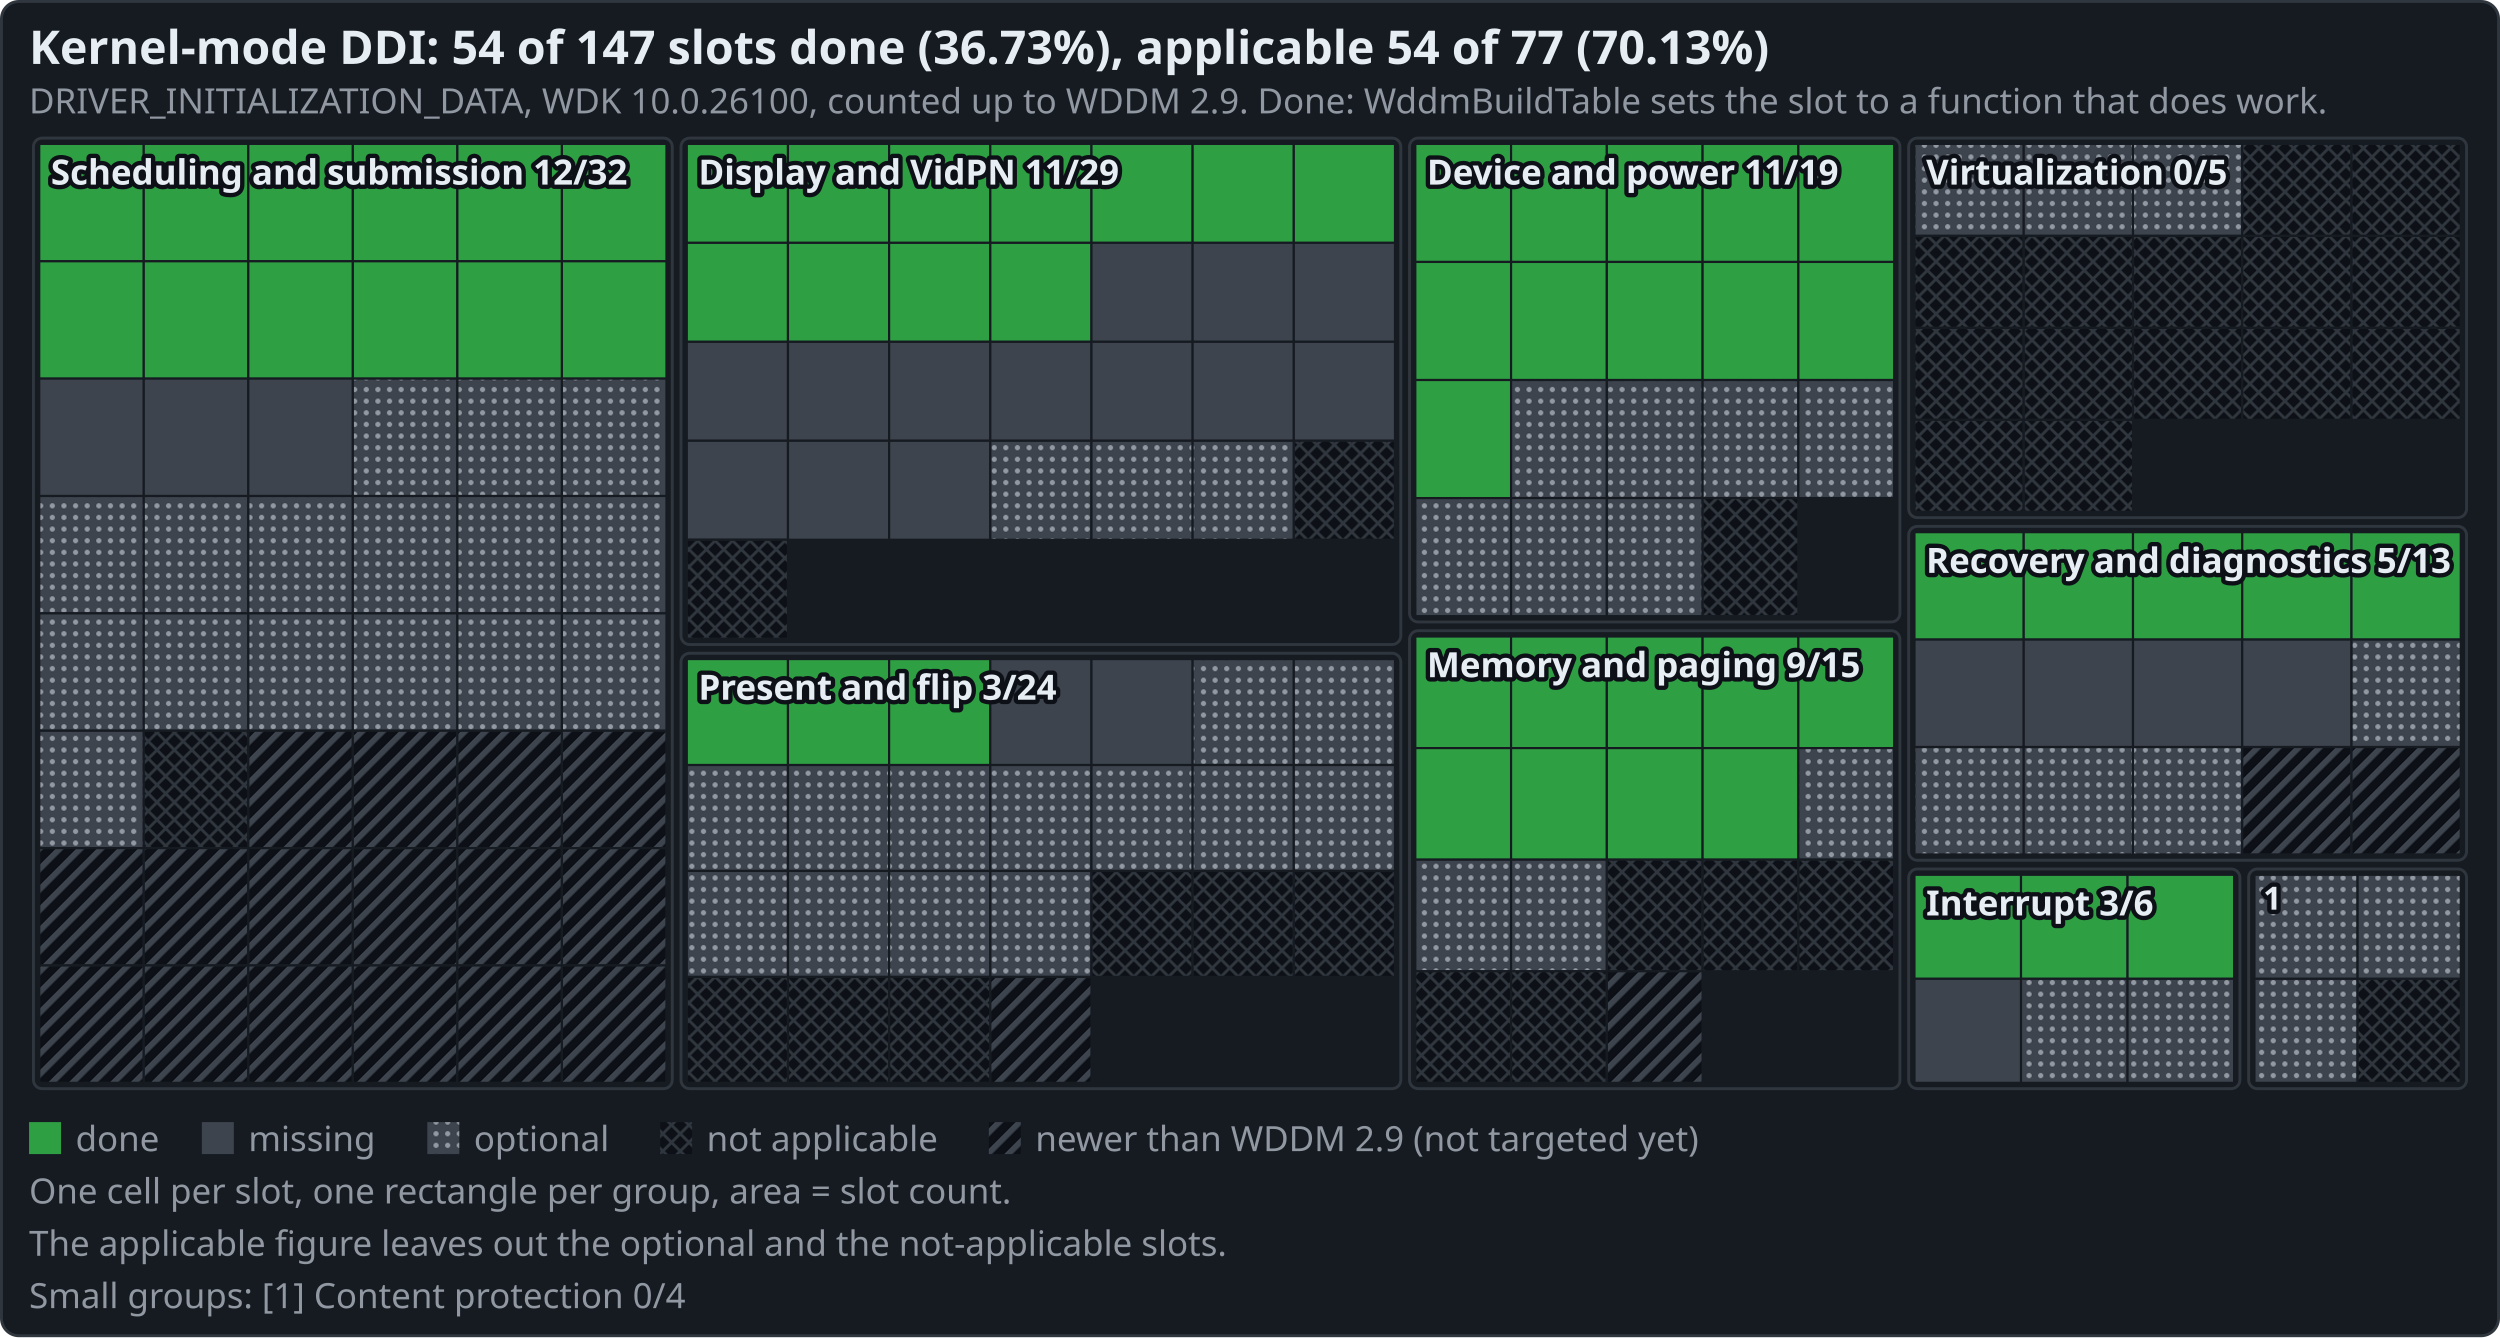
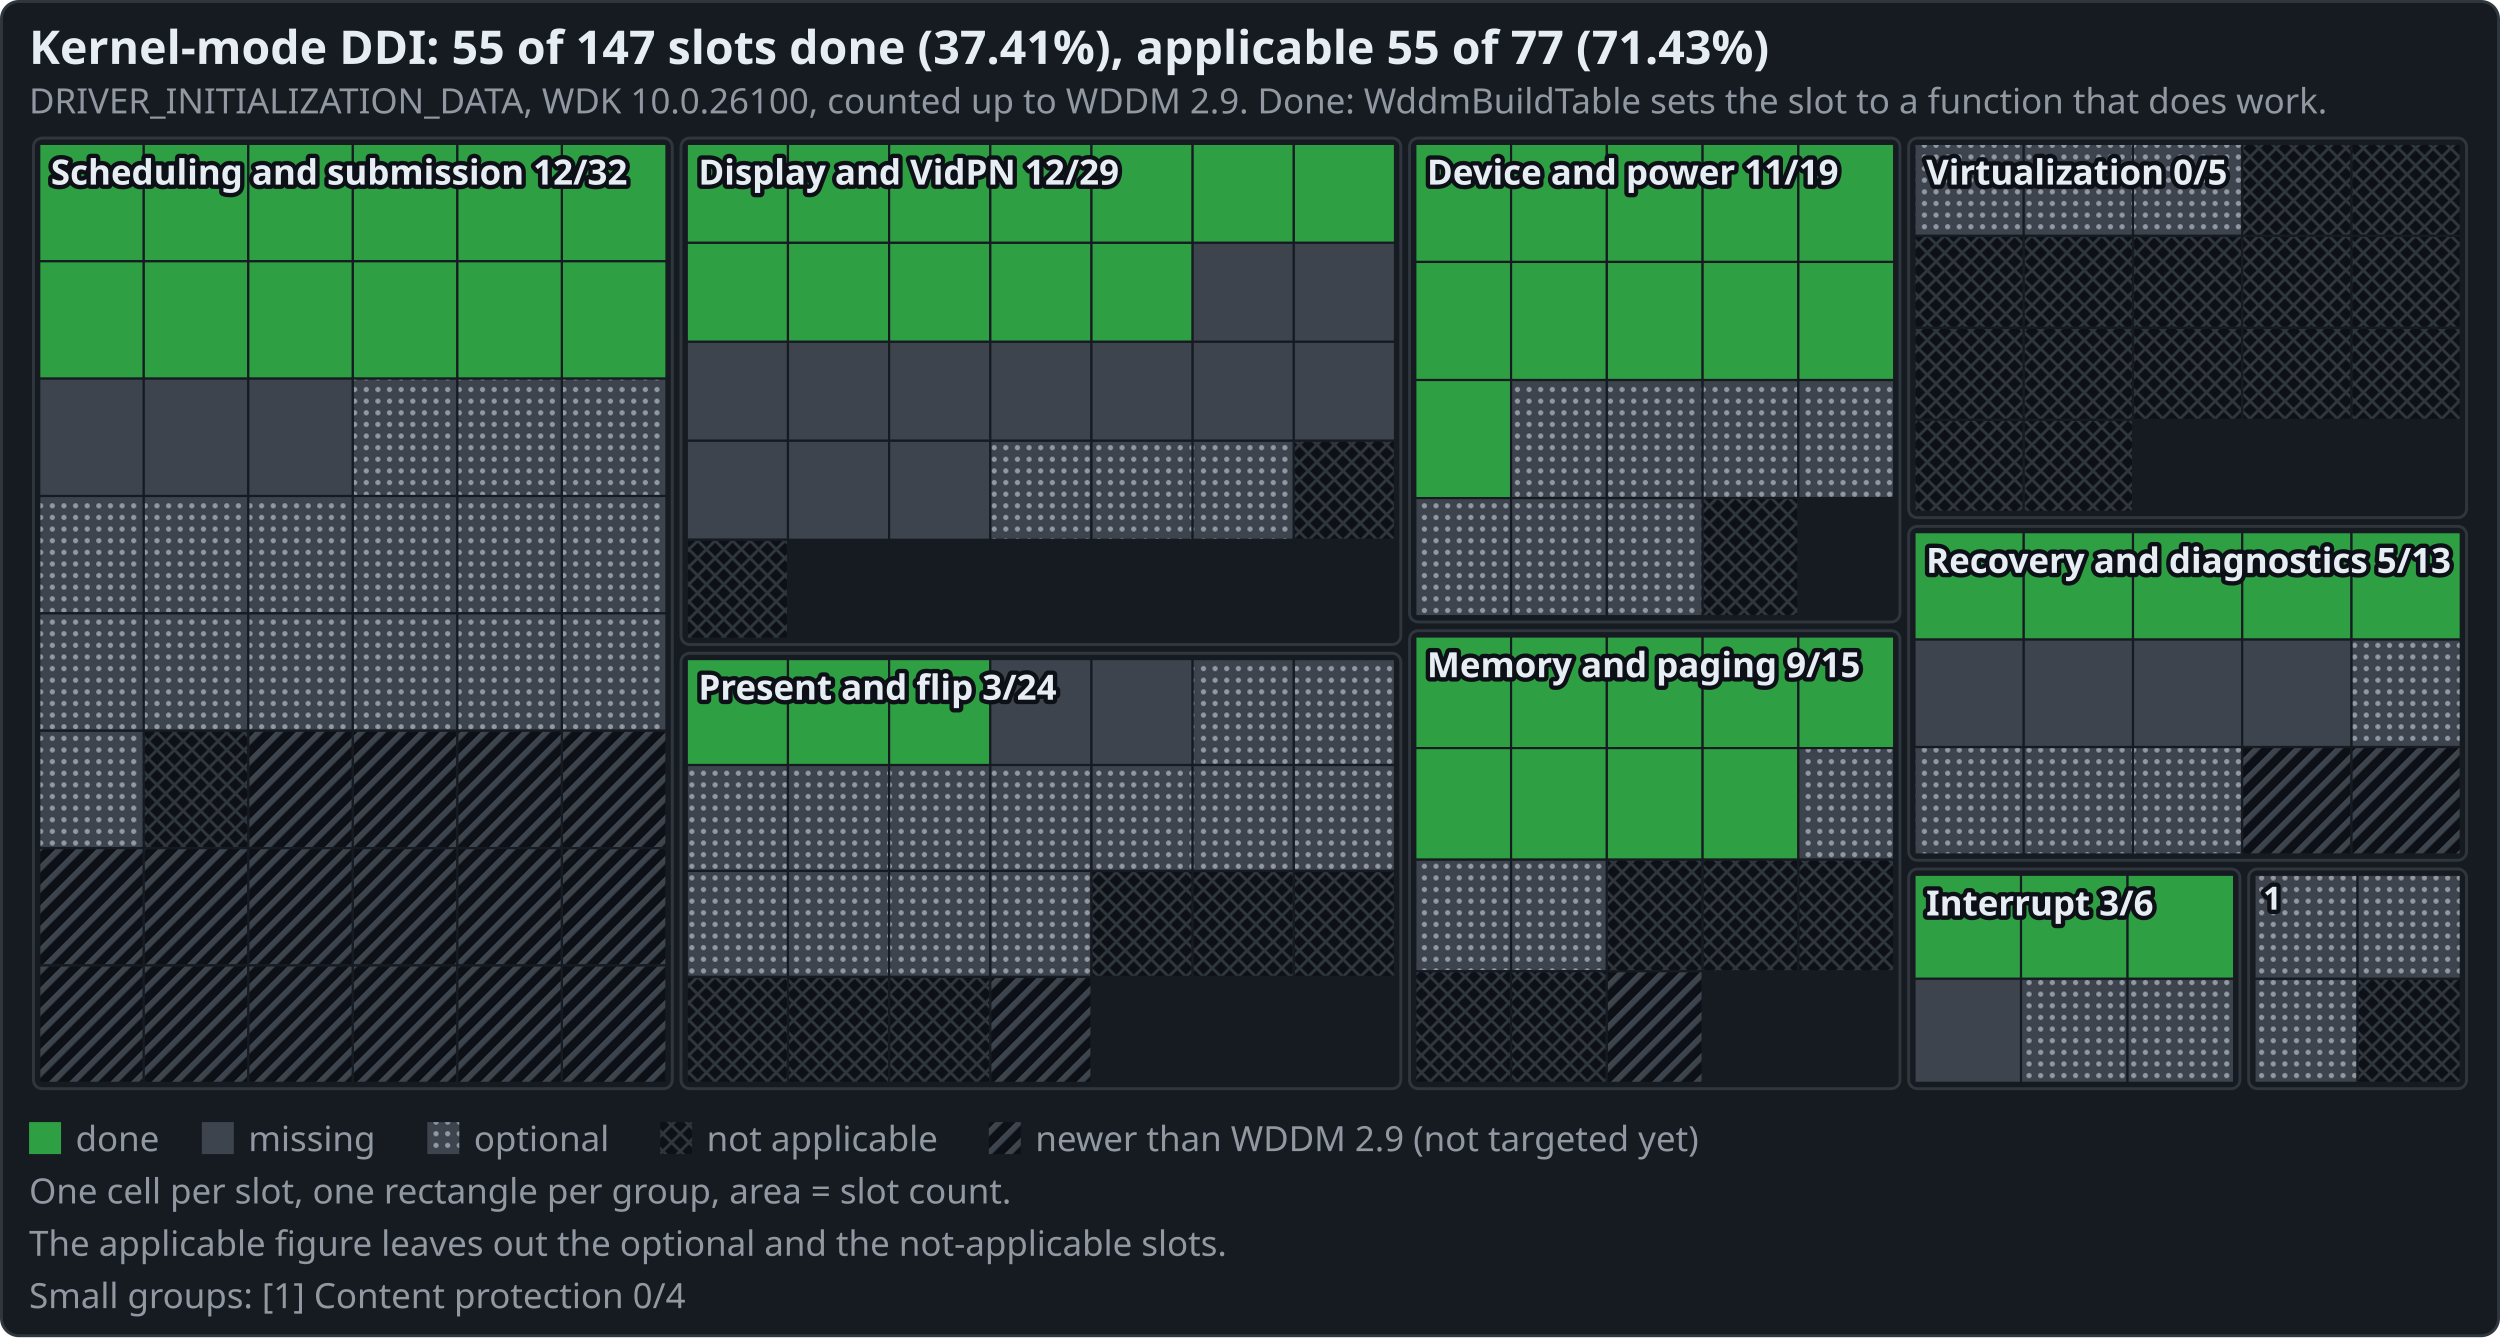
- <svg xmlns="http://www.w3.org/2000/svg" width="860" height="460" viewBox="0 0 860 460" role="img" aria-label="Kernel-mode DDI: 54 of 147 slots done (36.73%), applicable 54 of 77 (70.13%)" font-family="-apple-system,BlinkMacSystemFont,'Segoe UI','Noto Sans',Helvetica,Arial,sans-serif">
+ <svg xmlns="http://www.w3.org/2000/svg" width="860" height="460" viewBox="0 0 860 460" role="img" aria-label="Kernel-mode DDI: 55 of 147 slots done (37.41%), applicable 55 of 77 (71.43%)" font-family="-apple-system,BlinkMacSystemFont,'Segoe UI','Noto Sans',Helvetica,Arial,sans-serif">
  <defs>
    <pattern id="newer" width="5" height="5" patternUnits="userSpaceOnUse" patternTransform="rotate(45)">
      <rect width="5" height="5" fill="#0d1117" />
      <rect width="2" height="5" fill="#3d444d" />
    </pattern>
    <pattern id="optional" width="4" height="4" patternUnits="userSpaceOnUse">
      <rect width="4" height="4" fill="#3d444d" />
      <circle cx="2" cy="2" r="0.9" fill="#9198a1" />
    </pattern>
    <pattern id="na" width="6" height="6" patternUnits="userSpaceOnUse">
      <rect width="6" height="6" fill="#0d1117" />
      <path d="M0 0L6 6M6 0L0 6" stroke="#30363d" stroke-width="1" />
    </pattern>
  </defs>
  <rect x="0.5" y="0.5" width="859" height="459" rx="6" fill="#161b22" stroke="#30363d" />
-   <text x="10" y="22" font-size="16" font-weight="600" fill="#e6edf3">Kernel-mode DDI: 54 of 147 slots done (36.73%), applicable 54 of 77 (70.13%)</text>
+   <text x="10" y="22" font-size="16" font-weight="600" fill="#e6edf3">Kernel-mode DDI: 55 of 147 slots done (37.41%), applicable 55 of 77 (71.43%)</text>
  <text x="10" y="39" font-size="12" fill="#9198a1">DRIVER_INITIALIZATION_DATA, WDK 10.0.26100, counted up to WDDM 2.9. Done: WddmBuildTable sets the slot to a function that does work.</text>
  <rect x="11.5" y="47.5" width="219.76" height="327" rx="3" fill="#161b22" stroke="#30363d" />
  <g>
    <rect x="13.5" y="49.5" width="35.96" height="40.38" fill="#2ea043" stroke="#161b22" stroke-width="0.75" />
    <rect x="49.46" y="49.5" width="35.96" height="40.38" fill="#2ea043" stroke="#161b22" stroke-width="0.75" />
    <rect x="85.42" y="49.5" width="35.96" height="40.38" fill="#2ea043" stroke="#161b22" stroke-width="0.75" />
    <rect x="121.38" y="49.5" width="35.96" height="40.38" fill="#2ea043" stroke="#161b22" stroke-width="0.75" />
    <rect x="157.34" y="49.5" width="35.96" height="40.38" fill="#2ea043" stroke="#161b22" stroke-width="0.75" />
    <rect x="193.3" y="49.5" width="35.96" height="40.38" fill="#2ea043" stroke="#161b22" stroke-width="0.75" />
    <rect x="13.5" y="89.88" width="35.96" height="40.38" fill="#2ea043" stroke="#161b22" stroke-width="0.75" />
    <rect x="49.46" y="89.88" width="35.96" height="40.38" fill="#2ea043" stroke="#161b22" stroke-width="0.75" />
    <rect x="85.42" y="89.88" width="35.96" height="40.38" fill="#2ea043" stroke="#161b22" stroke-width="0.75" />
    <rect x="121.38" y="89.88" width="35.96" height="40.38" fill="#2ea043" stroke="#161b22" stroke-width="0.75" />
    <rect x="157.34" y="89.88" width="35.96" height="40.38" fill="#2ea043" stroke="#161b22" stroke-width="0.75" />
    <rect x="193.3" y="89.88" width="35.96" height="40.38" fill="#2ea043" stroke="#161b22" stroke-width="0.75" />
    <rect x="13.5" y="130.25" width="35.96" height="40.38" fill="#3d444d" stroke="#161b22" stroke-width="0.75" />
    <rect x="49.46" y="130.25" width="35.96" height="40.38" fill="#3d444d" stroke="#161b22" stroke-width="0.75" />
    <rect x="85.42" y="130.25" width="35.96" height="40.38" fill="#3d444d" stroke="#161b22" stroke-width="0.75" />
    <rect x="121.38" y="130.25" width="35.96" height="40.38" fill="url(#optional)" stroke="#161b22" stroke-width="0.75" />
    <rect x="157.34" y="130.25" width="35.96" height="40.38" fill="url(#optional)" stroke="#161b22" stroke-width="0.75" />
    <rect x="193.3" y="130.25" width="35.96" height="40.38" fill="url(#optional)" stroke="#161b22" stroke-width="0.75" />
    <rect x="13.5" y="170.62" width="35.96" height="40.38" fill="url(#optional)" stroke="#161b22" stroke-width="0.75" />
    <rect x="49.46" y="170.62" width="35.96" height="40.38" fill="url(#optional)" stroke="#161b22" stroke-width="0.75" />
    <rect x="85.42" y="170.62" width="35.96" height="40.38" fill="url(#optional)" stroke="#161b22" stroke-width="0.75" />
    <rect x="121.38" y="170.62" width="35.96" height="40.38" fill="url(#optional)" stroke="#161b22" stroke-width="0.75" />
    <rect x="157.34" y="170.62" width="35.96" height="40.38" fill="url(#optional)" stroke="#161b22" stroke-width="0.75" />
    <rect x="193.3" y="170.62" width="35.96" height="40.38" fill="url(#optional)" stroke="#161b22" stroke-width="0.75" />
    <rect x="13.5" y="211" width="35.96" height="40.38" fill="url(#optional)" stroke="#161b22" stroke-width="0.75" />
    <rect x="49.46" y="211" width="35.96" height="40.38" fill="url(#optional)" stroke="#161b22" stroke-width="0.75" />
    <rect x="85.42" y="211" width="35.96" height="40.38" fill="url(#optional)" stroke="#161b22" stroke-width="0.75" />
    <rect x="121.38" y="211" width="35.96" height="40.38" fill="url(#optional)" stroke="#161b22" stroke-width="0.75" />
    <rect x="157.34" y="211" width="35.96" height="40.38" fill="url(#optional)" stroke="#161b22" stroke-width="0.75" />
    <rect x="193.3" y="211" width="35.96" height="40.38" fill="url(#optional)" stroke="#161b22" stroke-width="0.75" />
    <rect x="13.5" y="251.38" width="35.96" height="40.38" fill="url(#optional)" stroke="#161b22" stroke-width="0.75" />
    <rect x="49.46" y="251.38" width="35.96" height="40.38" fill="url(#na)" stroke="#161b22" stroke-width="0.75" />
    <rect x="85.42" y="251.38" width="35.96" height="40.38" fill="url(#newer)" stroke="#161b22" stroke-width="0.75" />
    <rect x="121.38" y="251.38" width="35.96" height="40.38" fill="url(#newer)" stroke="#161b22" stroke-width="0.75" />
    <rect x="157.34" y="251.38" width="35.96" height="40.38" fill="url(#newer)" stroke="#161b22" stroke-width="0.75" />
    <rect x="193.3" y="251.38" width="35.96" height="40.38" fill="url(#newer)" stroke="#161b22" stroke-width="0.75" />
    <rect x="13.5" y="291.75" width="35.96" height="40.38" fill="url(#newer)" stroke="#161b22" stroke-width="0.75" />
    <rect x="49.46" y="291.75" width="35.96" height="40.38" fill="url(#newer)" stroke="#161b22" stroke-width="0.75" />
    <rect x="85.42" y="291.75" width="35.96" height="40.38" fill="url(#newer)" stroke="#161b22" stroke-width="0.75" />
    <rect x="121.38" y="291.75" width="35.96" height="40.38" fill="url(#newer)" stroke="#161b22" stroke-width="0.75" />
    <rect x="157.34" y="291.75" width="35.96" height="40.38" fill="url(#newer)" stroke="#161b22" stroke-width="0.75" />
    <rect x="193.3" y="291.75" width="35.96" height="40.38" fill="url(#newer)" stroke="#161b22" stroke-width="0.75" />
    <rect x="13.5" y="332.12" width="35.96" height="40.38" fill="url(#newer)" stroke="#161b22" stroke-width="0.75" />
    <rect x="49.46" y="332.12" width="35.96" height="40.38" fill="url(#newer)" stroke="#161b22" stroke-width="0.75" />
    <rect x="85.42" y="332.12" width="35.96" height="40.38" fill="url(#newer)" stroke="#161b22" stroke-width="0.75" />
    <rect x="121.38" y="332.12" width="35.96" height="40.38" fill="url(#newer)" stroke="#161b22" stroke-width="0.75" />
    <rect x="157.34" y="332.12" width="35.96" height="40.38" fill="url(#newer)" stroke="#161b22" stroke-width="0.75" />
    <rect x="193.3" y="332.12" width="35.96" height="40.38" fill="url(#newer)" stroke="#161b22" stroke-width="0.75" />
  </g>
  <text x="17.5" y="63.5" font-size="12" font-weight="600" fill="#e6edf3" stroke="#0d1117" stroke-width="3" stroke-linejoin="round" paint-order="stroke">Scheduling and submission 12/32</text>
  <rect x="234.26" y="47.5" width="247.61" height="174.22" rx="3" fill="#161b22" stroke="#30363d" />
  <g>
    <rect x="236.26" y="49.5" width="34.8" height="34.04" fill="#2ea043" stroke="#161b22" stroke-width="0.75" />
    <rect x="271.06" y="49.5" width="34.8" height="34.04" fill="#2ea043" stroke="#161b22" stroke-width="0.75" />
    <rect x="305.86" y="49.5" width="34.8" height="34.04" fill="#2ea043" stroke="#161b22" stroke-width="0.75" />
    <rect x="340.67" y="49.5" width="34.8" height="34.04" fill="#2ea043" stroke="#161b22" stroke-width="0.75" />
    <rect x="375.47" y="49.5" width="34.8" height="34.04" fill="#2ea043" stroke="#161b22" stroke-width="0.75" />
    <rect x="410.27" y="49.5" width="34.8" height="34.04" fill="#2ea043" stroke="#161b22" stroke-width="0.75" />
    <rect x="445.07" y="49.5" width="34.8" height="34.04" fill="#2ea043" stroke="#161b22" stroke-width="0.75" />
    <rect x="236.26" y="83.54" width="34.8" height="34.04" fill="#2ea043" stroke="#161b22" stroke-width="0.75" />
    <rect x="271.06" y="83.54" width="34.8" height="34.04" fill="#2ea043" stroke="#161b22" stroke-width="0.75" />
    <rect x="305.86" y="83.54" width="34.8" height="34.04" fill="#2ea043" stroke="#161b22" stroke-width="0.75" />
    <rect x="340.67" y="83.54" width="34.8" height="34.04" fill="#2ea043" stroke="#161b22" stroke-width="0.75" />
-     <rect x="375.47" y="83.54" width="34.8" height="34.04" fill="#3d444d" stroke="#161b22" stroke-width="0.75" />
+     <rect x="375.47" y="83.54" width="34.8" height="34.04" fill="#2ea043" stroke="#161b22" stroke-width="0.75" />
    <rect x="410.27" y="83.54" width="34.8" height="34.04" fill="#3d444d" stroke="#161b22" stroke-width="0.75" />
    <rect x="445.07" y="83.54" width="34.8" height="34.04" fill="#3d444d" stroke="#161b22" stroke-width="0.75" />
    <rect x="236.26" y="117.59" width="34.8" height="34.04" fill="#3d444d" stroke="#161b22" stroke-width="0.75" />
    <rect x="271.06" y="117.59" width="34.8" height="34.04" fill="#3d444d" stroke="#161b22" stroke-width="0.75" />
    <rect x="305.86" y="117.59" width="34.8" height="34.04" fill="#3d444d" stroke="#161b22" stroke-width="0.75" />
    <rect x="340.67" y="117.59" width="34.8" height="34.04" fill="#3d444d" stroke="#161b22" stroke-width="0.75" />
    <rect x="375.47" y="117.59" width="34.8" height="34.04" fill="#3d444d" stroke="#161b22" stroke-width="0.75" />
    <rect x="410.27" y="117.59" width="34.8" height="34.04" fill="#3d444d" stroke="#161b22" stroke-width="0.75" />
    <rect x="445.07" y="117.59" width="34.8" height="34.04" fill="#3d444d" stroke="#161b22" stroke-width="0.75" />
    <rect x="236.26" y="151.63" width="34.8" height="34.04" fill="#3d444d" stroke="#161b22" stroke-width="0.75" />
    <rect x="271.06" y="151.63" width="34.8" height="34.04" fill="#3d444d" stroke="#161b22" stroke-width="0.75" />
    <rect x="305.86" y="151.63" width="34.8" height="34.04" fill="#3d444d" stroke="#161b22" stroke-width="0.75" />
    <rect x="340.67" y="151.63" width="34.8" height="34.04" fill="url(#optional)" stroke="#161b22" stroke-width="0.75" />
    <rect x="375.47" y="151.63" width="34.8" height="34.04" fill="url(#optional)" stroke="#161b22" stroke-width="0.75" />
    <rect x="410.27" y="151.63" width="34.8" height="34.04" fill="url(#optional)" stroke="#161b22" stroke-width="0.75" />
    <rect x="445.07" y="151.63" width="34.8" height="34.04" fill="url(#na)" stroke="#161b22" stroke-width="0.75" />
    <rect x="236.26" y="185.68" width="34.8" height="34.04" fill="url(#na)" stroke="#161b22" stroke-width="0.75" />
  </g>
-   <text x="240.26" y="63.5" font-size="12" font-weight="600" fill="#e6edf3" stroke="#0d1117" stroke-width="3" stroke-linejoin="round" paint-order="stroke">Display and VidPN 11/29</text>
+   <text x="240.26" y="63.5" font-size="12" font-weight="600" fill="#e6edf3" stroke="#0d1117" stroke-width="3" stroke-linejoin="round" paint-order="stroke">Display and VidPN 12/29</text>
  <rect x="234.26" y="224.72" width="247.61" height="149.78" rx="3" fill="#161b22" stroke="#30363d" />
  <g>
    <rect x="236.26" y="226.72" width="34.8" height="36.44" fill="#2ea043" stroke="#161b22" stroke-width="0.75" />
    <rect x="271.06" y="226.72" width="34.8" height="36.44" fill="#2ea043" stroke="#161b22" stroke-width="0.75" />
    <rect x="305.86" y="226.72" width="34.8" height="36.44" fill="#2ea043" stroke="#161b22" stroke-width="0.75" />
    <rect x="340.67" y="226.72" width="34.8" height="36.44" fill="#3d444d" stroke="#161b22" stroke-width="0.75" />
    <rect x="375.47" y="226.72" width="34.8" height="36.44" fill="#3d444d" stroke="#161b22" stroke-width="0.75" />
    <rect x="410.27" y="226.72" width="34.8" height="36.44" fill="url(#optional)" stroke="#161b22" stroke-width="0.75" />
    <rect x="445.07" y="226.72" width="34.8" height="36.44" fill="url(#optional)" stroke="#161b22" stroke-width="0.75" />
    <rect x="236.26" y="263.17" width="34.8" height="36.44" fill="url(#optional)" stroke="#161b22" stroke-width="0.75" />
    <rect x="271.06" y="263.17" width="34.8" height="36.44" fill="url(#optional)" stroke="#161b22" stroke-width="0.75" />
    <rect x="305.86" y="263.17" width="34.8" height="36.44" fill="url(#optional)" stroke="#161b22" stroke-width="0.75" />
    <rect x="340.67" y="263.17" width="34.8" height="36.44" fill="url(#optional)" stroke="#161b22" stroke-width="0.75" />
    <rect x="375.47" y="263.17" width="34.8" height="36.44" fill="url(#optional)" stroke="#161b22" stroke-width="0.75" />
    <rect x="410.27" y="263.17" width="34.8" height="36.44" fill="url(#optional)" stroke="#161b22" stroke-width="0.75" />
    <rect x="445.07" y="263.17" width="34.8" height="36.44" fill="url(#optional)" stroke="#161b22" stroke-width="0.75" />
    <rect x="236.26" y="299.61" width="34.8" height="36.44" fill="url(#optional)" stroke="#161b22" stroke-width="0.75" />
    <rect x="271.06" y="299.61" width="34.8" height="36.44" fill="url(#optional)" stroke="#161b22" stroke-width="0.75" />
    <rect x="305.86" y="299.61" width="34.8" height="36.44" fill="url(#optional)" stroke="#161b22" stroke-width="0.75" />
    <rect x="340.67" y="299.61" width="34.8" height="36.44" fill="url(#optional)" stroke="#161b22" stroke-width="0.75" />
    <rect x="375.47" y="299.61" width="34.8" height="36.44" fill="url(#na)" stroke="#161b22" stroke-width="0.75" />
    <rect x="410.27" y="299.61" width="34.8" height="36.44" fill="url(#na)" stroke="#161b22" stroke-width="0.75" />
    <rect x="445.07" y="299.61" width="34.8" height="36.44" fill="url(#na)" stroke="#161b22" stroke-width="0.75" />
    <rect x="236.26" y="336.06" width="34.8" height="36.44" fill="url(#na)" stroke="#161b22" stroke-width="0.75" />
    <rect x="271.06" y="336.06" width="34.8" height="36.44" fill="url(#na)" stroke="#161b22" stroke-width="0.75" />
    <rect x="305.86" y="336.06" width="34.8" height="36.44" fill="url(#na)" stroke="#161b22" stroke-width="0.75" />
    <rect x="340.67" y="336.06" width="34.8" height="36.44" fill="url(#newer)" stroke="#161b22" stroke-width="0.75" />
  </g>
  <text x="240.26" y="240.72" font-size="12" font-weight="600" fill="#e6edf3" stroke="#0d1117" stroke-width="3" stroke-linejoin="round" paint-order="stroke">Present and flip 3/24</text>
  <rect x="484.87" y="47.5" width="168.71" height="166.46" rx="3" fill="#161b22" stroke="#30363d" />
  <g>
    <rect x="486.87" y="49.5" width="32.94" height="40.61" fill="#2ea043" stroke="#161b22" stroke-width="0.75" />
    <rect x="519.81" y="49.5" width="32.94" height="40.61" fill="#2ea043" stroke="#161b22" stroke-width="0.75" />
    <rect x="552.76" y="49.5" width="32.94" height="40.61" fill="#2ea043" stroke="#161b22" stroke-width="0.75" />
    <rect x="585.7" y="49.5" width="32.94" height="40.61" fill="#2ea043" stroke="#161b22" stroke-width="0.75" />
    <rect x="618.64" y="49.5" width="32.94" height="40.61" fill="#2ea043" stroke="#161b22" stroke-width="0.75" />
    <rect x="486.87" y="90.11" width="32.94" height="40.61" fill="#2ea043" stroke="#161b22" stroke-width="0.75" />
    <rect x="519.81" y="90.11" width="32.94" height="40.61" fill="#2ea043" stroke="#161b22" stroke-width="0.75" />
    <rect x="552.76" y="90.11" width="32.94" height="40.61" fill="#2ea043" stroke="#161b22" stroke-width="0.75" />
    <rect x="585.7" y="90.11" width="32.94" height="40.61" fill="#2ea043" stroke="#161b22" stroke-width="0.75" />
    <rect x="618.64" y="90.11" width="32.94" height="40.61" fill="#2ea043" stroke="#161b22" stroke-width="0.75" />
    <rect x="486.87" y="130.73" width="32.94" height="40.61" fill="#2ea043" stroke="#161b22" stroke-width="0.75" />
    <rect x="519.81" y="130.73" width="32.94" height="40.61" fill="url(#optional)" stroke="#161b22" stroke-width="0.75" />
    <rect x="552.76" y="130.73" width="32.94" height="40.61" fill="url(#optional)" stroke="#161b22" stroke-width="0.75" />
    <rect x="585.7" y="130.73" width="32.94" height="40.61" fill="url(#optional)" stroke="#161b22" stroke-width="0.75" />
    <rect x="618.64" y="130.73" width="32.94" height="40.61" fill="url(#optional)" stroke="#161b22" stroke-width="0.75" />
    <rect x="486.87" y="171.34" width="32.94" height="40.61" fill="url(#optional)" stroke="#161b22" stroke-width="0.75" />
    <rect x="519.81" y="171.34" width="32.94" height="40.61" fill="url(#optional)" stroke="#161b22" stroke-width="0.75" />
    <rect x="552.76" y="171.34" width="32.94" height="40.61" fill="url(#optional)" stroke="#161b22" stroke-width="0.75" />
    <rect x="585.7" y="171.34" width="32.94" height="40.61" fill="url(#na)" stroke="#161b22" stroke-width="0.75" />
  </g>
  <text x="490.87" y="63.5" font-size="12" font-weight="600" fill="#e6edf3" stroke="#0d1117" stroke-width="3" stroke-linejoin="round" paint-order="stroke">Device and power 11/19</text>
  <rect x="484.87" y="216.96" width="168.71" height="157.54" rx="3" fill="#161b22" stroke="#30363d" />
  <g>
    <rect x="486.87" y="218.96" width="32.94" height="38.39" fill="#2ea043" stroke="#161b22" stroke-width="0.75" />
    <rect x="519.81" y="218.96" width="32.94" height="38.39" fill="#2ea043" stroke="#161b22" stroke-width="0.75" />
    <rect x="552.76" y="218.96" width="32.94" height="38.39" fill="#2ea043" stroke="#161b22" stroke-width="0.75" />
    <rect x="585.7" y="218.96" width="32.94" height="38.39" fill="#2ea043" stroke="#161b22" stroke-width="0.75" />
    <rect x="618.64" y="218.96" width="32.94" height="38.39" fill="#2ea043" stroke="#161b22" stroke-width="0.75" />
    <rect x="486.87" y="257.34" width="32.94" height="38.39" fill="#2ea043" stroke="#161b22" stroke-width="0.75" />
    <rect x="519.81" y="257.34" width="32.94" height="38.39" fill="#2ea043" stroke="#161b22" stroke-width="0.75" />
    <rect x="552.76" y="257.34" width="32.94" height="38.39" fill="#2ea043" stroke="#161b22" stroke-width="0.75" />
    <rect x="585.7" y="257.34" width="32.94" height="38.39" fill="#2ea043" stroke="#161b22" stroke-width="0.75" />
    <rect x="618.64" y="257.34" width="32.94" height="38.39" fill="url(#optional)" stroke="#161b22" stroke-width="0.75" />
    <rect x="486.87" y="295.73" width="32.94" height="38.39" fill="url(#optional)" stroke="#161b22" stroke-width="0.75" />
    <rect x="519.81" y="295.73" width="32.94" height="38.39" fill="url(#optional)" stroke="#161b22" stroke-width="0.75" />
    <rect x="552.76" y="295.73" width="32.94" height="38.39" fill="url(#na)" stroke="#161b22" stroke-width="0.75" />
    <rect x="585.7" y="295.73" width="32.94" height="38.39" fill="url(#na)" stroke="#161b22" stroke-width="0.75" />
    <rect x="618.64" y="295.73" width="32.94" height="38.39" fill="url(#na)" stroke="#161b22" stroke-width="0.75" />
    <rect x="486.87" y="334.11" width="32.94" height="38.39" fill="url(#na)" stroke="#161b22" stroke-width="0.75" />
    <rect x="519.81" y="334.11" width="32.94" height="38.39" fill="url(#na)" stroke="#161b22" stroke-width="0.75" />
    <rect x="552.76" y="334.11" width="32.94" height="38.39" fill="url(#newer)" stroke="#161b22" stroke-width="0.75" />
  </g>
  <text x="490.87" y="232.96" font-size="12" font-weight="600" fill="#e6edf3" stroke="#0d1117" stroke-width="3" stroke-linejoin="round" paint-order="stroke">Memory and paging 9/15</text>
  <rect x="656.58" y="47.5" width="191.92" height="130.57" rx="3" fill="#161b22" stroke="#30363d" />
  <g>
    <rect x="658.58" y="49.5" width="37.58" height="31.64" fill="url(#optional)" stroke="#161b22" stroke-width="0.75" />
    <rect x="696.17" y="49.5" width="37.58" height="31.64" fill="url(#optional)" stroke="#161b22" stroke-width="0.75" />
    <rect x="733.75" y="49.5" width="37.58" height="31.64" fill="url(#optional)" stroke="#161b22" stroke-width="0.75" />
    <rect x="771.33" y="49.5" width="37.58" height="31.64" fill="url(#na)" stroke="#161b22" stroke-width="0.75" />
    <rect x="808.92" y="49.5" width="37.58" height="31.64" fill="url(#na)" stroke="#161b22" stroke-width="0.75" />
    <rect x="658.58" y="81.14" width="37.58" height="31.64" fill="url(#na)" stroke="#161b22" stroke-width="0.75" />
    <rect x="696.17" y="81.14" width="37.58" height="31.64" fill="url(#na)" stroke="#161b22" stroke-width="0.75" />
    <rect x="733.75" y="81.14" width="37.58" height="31.64" fill="url(#na)" stroke="#161b22" stroke-width="0.75" />
    <rect x="771.33" y="81.14" width="37.58" height="31.64" fill="url(#na)" stroke="#161b22" stroke-width="0.75" />
    <rect x="808.92" y="81.14" width="37.58" height="31.64" fill="url(#na)" stroke="#161b22" stroke-width="0.75" />
    <rect x="658.58" y="112.79" width="37.58" height="31.64" fill="url(#na)" stroke="#161b22" stroke-width="0.75" />
    <rect x="696.17" y="112.79" width="37.58" height="31.64" fill="url(#na)" stroke="#161b22" stroke-width="0.75" />
    <rect x="733.75" y="112.79" width="37.58" height="31.64" fill="url(#na)" stroke="#161b22" stroke-width="0.75" />
    <rect x="771.33" y="112.79" width="37.58" height="31.64" fill="url(#na)" stroke="#161b22" stroke-width="0.75" />
    <rect x="808.92" y="112.79" width="37.58" height="31.64" fill="url(#na)" stroke="#161b22" stroke-width="0.75" />
    <rect x="658.58" y="144.43" width="37.58" height="31.64" fill="url(#na)" stroke="#161b22" stroke-width="0.75" />
    <rect x="696.17" y="144.43" width="37.58" height="31.64" fill="url(#na)" stroke="#161b22" stroke-width="0.75" />
  </g>
  <text x="662.58" y="63.5" font-size="12" font-weight="600" fill="#e6edf3" stroke="#0d1117" stroke-width="3" stroke-linejoin="round" paint-order="stroke">Virtualization 0/5</text>
  <rect x="656.58" y="181.07" width="191.92" height="114.86" rx="3" fill="#161b22" stroke="#30363d" />
  <g>
    <rect x="658.58" y="183.07" width="37.58" height="36.95" fill="#2ea043" stroke="#161b22" stroke-width="0.75" />
    <rect x="696.17" y="183.07" width="37.58" height="36.95" fill="#2ea043" stroke="#161b22" stroke-width="0.75" />
    <rect x="733.75" y="183.07" width="37.58" height="36.95" fill="#2ea043" stroke="#161b22" stroke-width="0.75" />
    <rect x="771.33" y="183.07" width="37.58" height="36.95" fill="#2ea043" stroke="#161b22" stroke-width="0.75" />
    <rect x="808.92" y="183.07" width="37.58" height="36.95" fill="#2ea043" stroke="#161b22" stroke-width="0.75" />
    <rect x="658.58" y="220.02" width="37.58" height="36.95" fill="#3d444d" stroke="#161b22" stroke-width="0.75" />
    <rect x="696.17" y="220.02" width="37.58" height="36.95" fill="#3d444d" stroke="#161b22" stroke-width="0.75" />
    <rect x="733.75" y="220.02" width="37.58" height="36.95" fill="#3d444d" stroke="#161b22" stroke-width="0.75" />
    <rect x="771.33" y="220.02" width="37.58" height="36.95" fill="#3d444d" stroke="#161b22" stroke-width="0.75" />
    <rect x="808.92" y="220.02" width="37.58" height="36.95" fill="url(#optional)" stroke="#161b22" stroke-width="0.75" />
    <rect x="658.58" y="256.98" width="37.58" height="36.95" fill="url(#optional)" stroke="#161b22" stroke-width="0.75" />
    <rect x="696.17" y="256.98" width="37.58" height="36.95" fill="url(#optional)" stroke="#161b22" stroke-width="0.75" />
    <rect x="733.75" y="256.98" width="37.58" height="36.95" fill="url(#optional)" stroke="#161b22" stroke-width="0.75" />
    <rect x="771.33" y="256.98" width="37.58" height="36.95" fill="url(#newer)" stroke="#161b22" stroke-width="0.75" />
    <rect x="808.92" y="256.98" width="37.58" height="36.95" fill="url(#newer)" stroke="#161b22" stroke-width="0.75" />
  </g>
  <text x="662.58" y="197.07" font-size="12" font-weight="600" fill="#e6edf3" stroke="#0d1117" stroke-width="3" stroke-linejoin="round" paint-order="stroke">Recovery and diagnostics 5/13</text>
  <rect x="656.58" y="298.93" width="113.95" height="75.57" rx="3" fill="#161b22" stroke="#30363d" />
  <g>
    <rect x="658.58" y="300.93" width="36.65" height="35.79" fill="#2ea043" stroke="#161b22" stroke-width="0.75" />
    <rect x="695.23" y="300.93" width="36.65" height="35.79" fill="#2ea043" stroke="#161b22" stroke-width="0.75" />
    <rect x="731.88" y="300.93" width="36.65" height="35.79" fill="#2ea043" stroke="#161b22" stroke-width="0.75" />
    <rect x="658.58" y="336.71" width="36.65" height="35.79" fill="#3d444d" stroke="#161b22" stroke-width="0.75" />
    <rect x="695.23" y="336.71" width="36.65" height="35.79" fill="url(#optional)" stroke="#161b22" stroke-width="0.75" />
    <rect x="731.88" y="336.71" width="36.65" height="35.79" fill="url(#optional)" stroke="#161b22" stroke-width="0.75" />
  </g>
  <text x="662.58" y="314.93" font-size="12" font-weight="600" fill="#e6edf3" stroke="#0d1117" stroke-width="3" stroke-linejoin="round" paint-order="stroke">Interrupt 3/6</text>
  <rect x="773.53" y="298.93" width="74.97" height="75.57" rx="3" fill="#161b22" stroke="#30363d" />
  <g>
    <rect x="775.53" y="300.93" width="35.48" height="35.79" fill="url(#optional)" stroke="#161b22" stroke-width="0.75" />
    <rect x="811.02" y="300.93" width="35.48" height="35.79" fill="url(#optional)" stroke="#161b22" stroke-width="0.75" />
    <rect x="775.53" y="336.71" width="35.48" height="35.79" fill="url(#optional)" stroke="#161b22" stroke-width="0.75" />
    <rect x="811.02" y="336.71" width="35.48" height="35.79" fill="url(#na)" stroke="#161b22" stroke-width="0.75" />
  </g>
  <text x="778.53" y="312.93" font-size="11" font-weight="600" fill="#e6edf3" stroke="#0d1117" stroke-width="3" stroke-linejoin="round" paint-order="stroke">1</text>
  <rect x="10" y="386" width="11" height="11" fill="#2ea043" />
  <text x="26" y="396" font-size="12" fill="#9198a1">done</text>
  <rect x="69.44" y="386" width="11" height="11" fill="#3d444d" />
  <text x="85.44" y="396" font-size="12" fill="#9198a1">missing</text>
  <rect x="147" y="386" width="11" height="11" fill="url(#optional)" />
  <text x="163" y="396" font-size="12" fill="#9198a1">optional</text>
  <rect x="227.08" y="386" width="11" height="11" fill="url(#na)" />
  <text x="243.08" y="396" font-size="12" fill="#9198a1">not applicable</text>
  <rect x="340.16" y="386" width="11" height="11" fill="url(#newer)" />
  <text x="356.16" y="396" font-size="12" fill="#9198a1">newer than WDDM 2.9 (not targeted yet)</text>
  <text x="10" y="414" font-size="12" fill="#9198a1">One cell per slot, one rectangle per group, area = slot count.</text>
  <text x="10" y="432" font-size="12" fill="#9198a1">The applicable figure leaves out the optional and the not-applicable slots.</text>
  <text x="10" y="450" font-size="12" fill="#9198a1">Small groups: [1] Content protection 0/4</text>
</svg>
